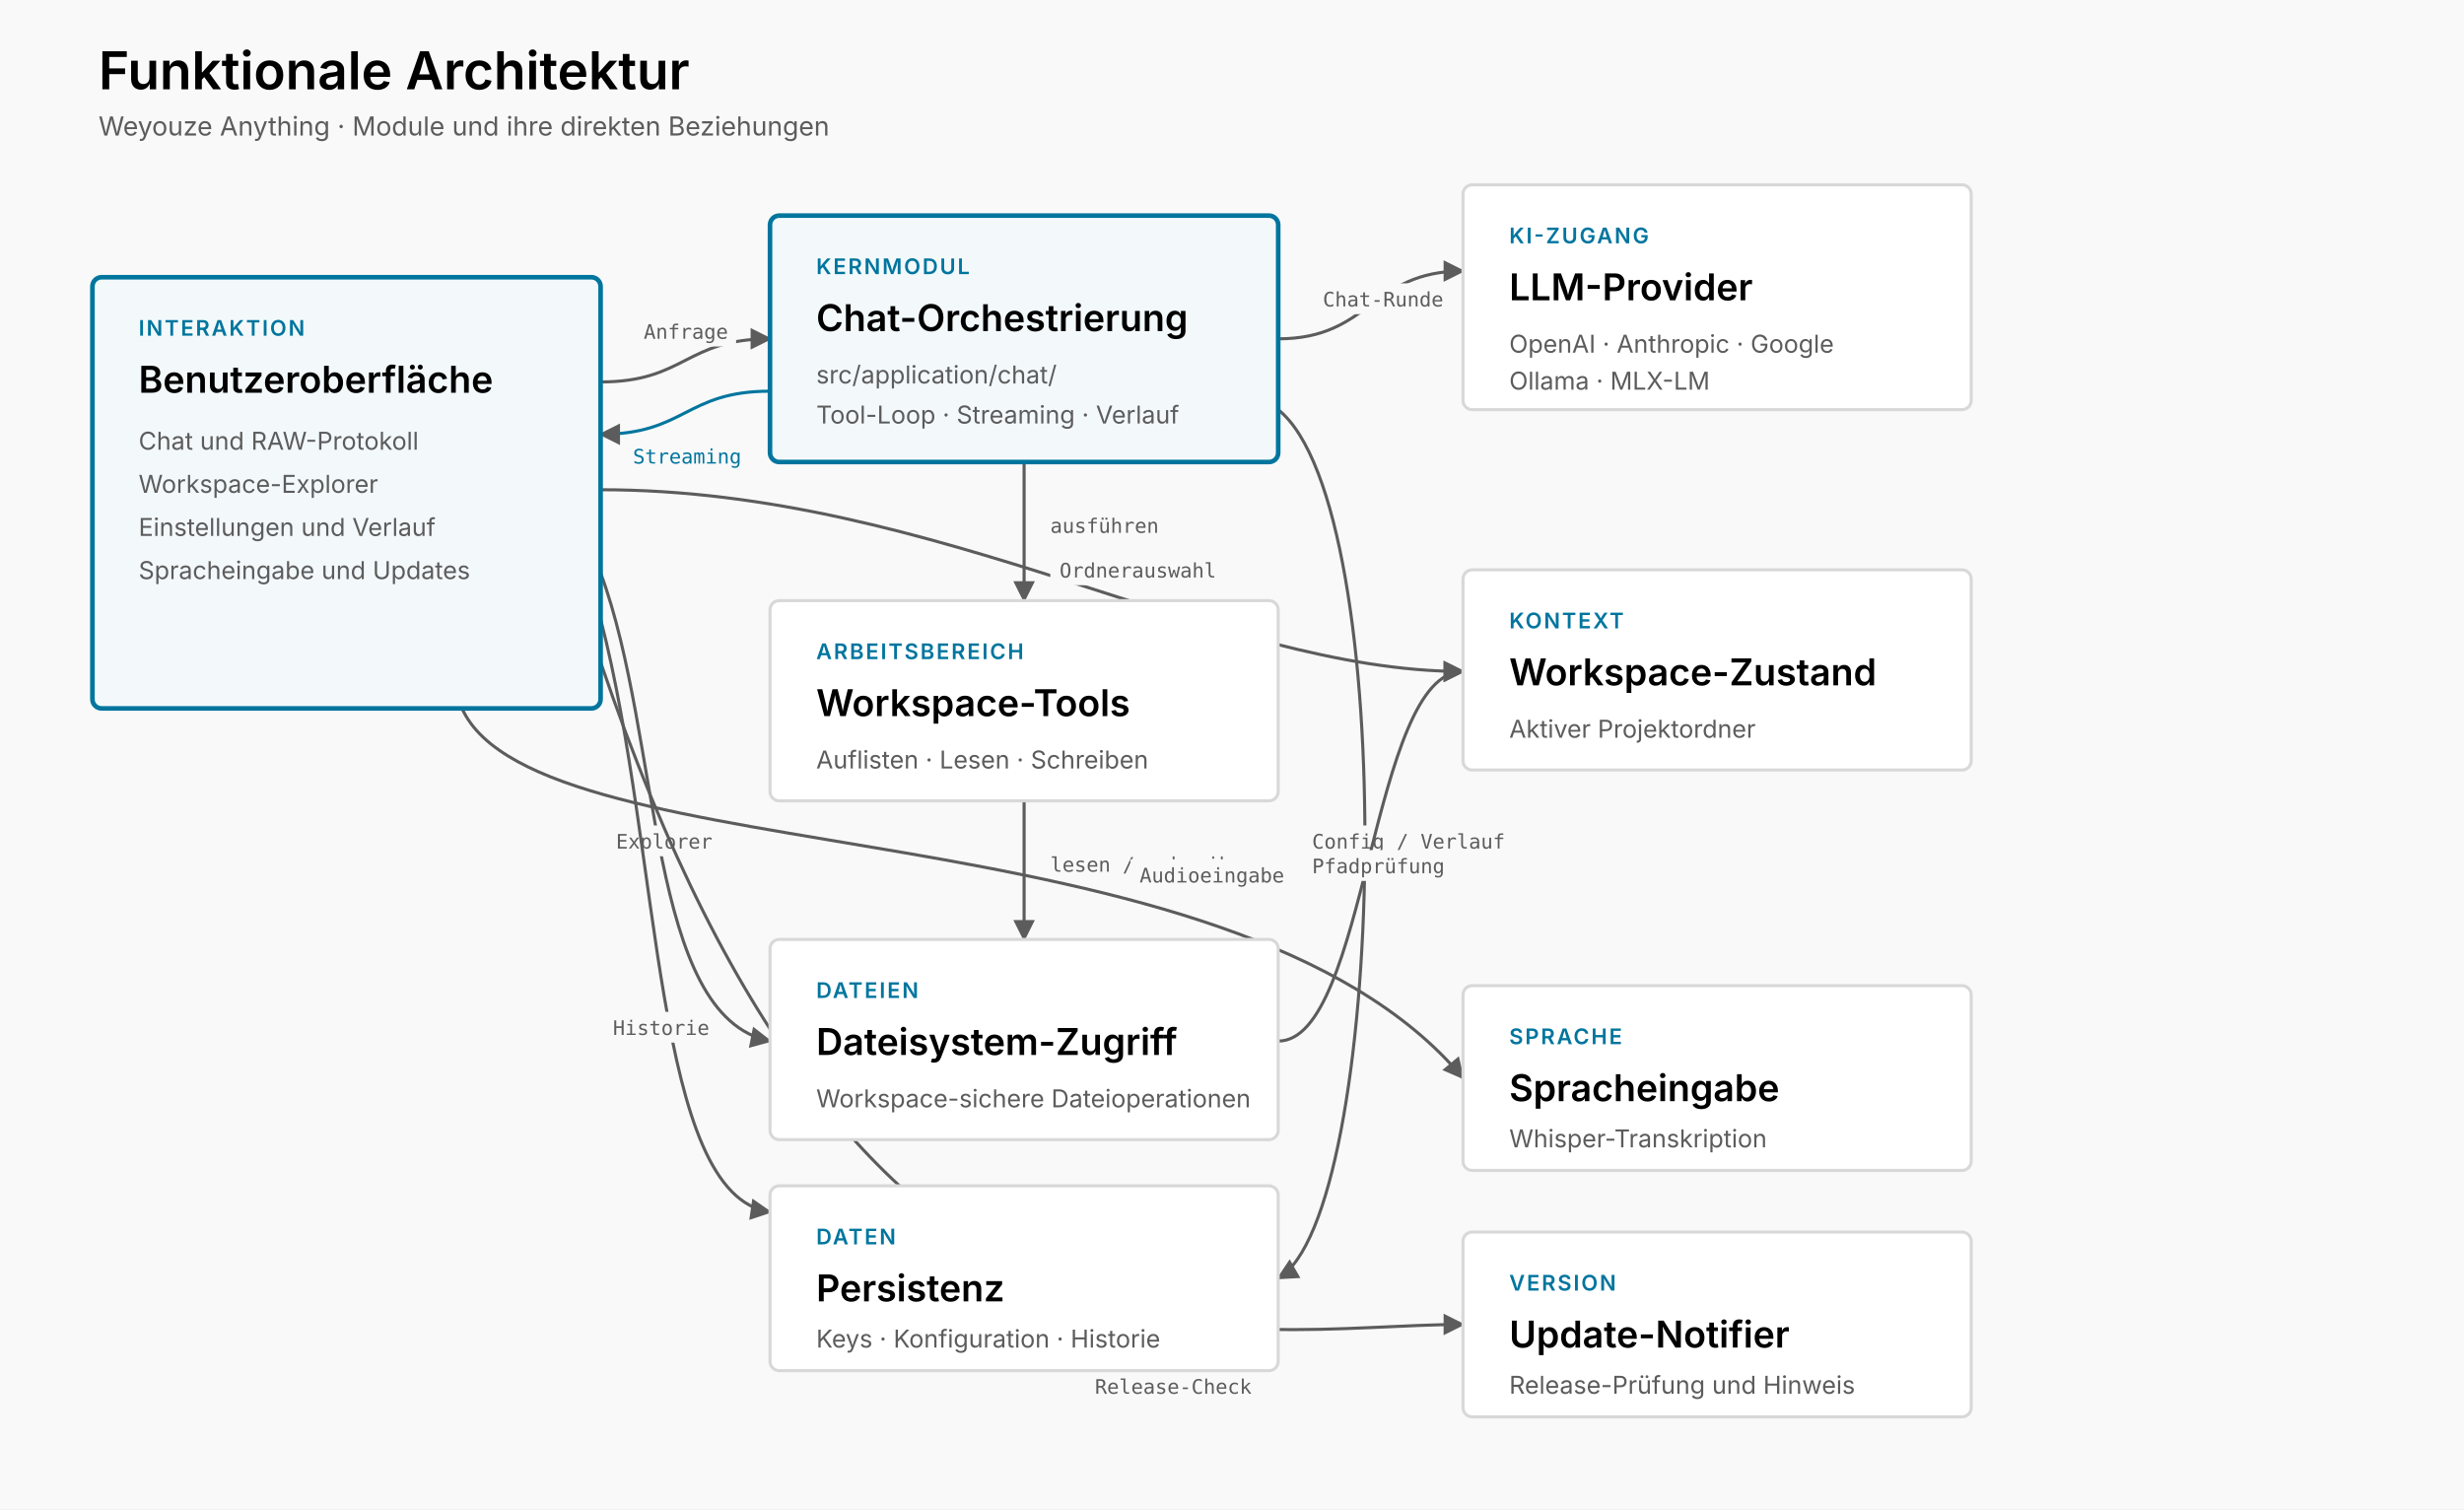
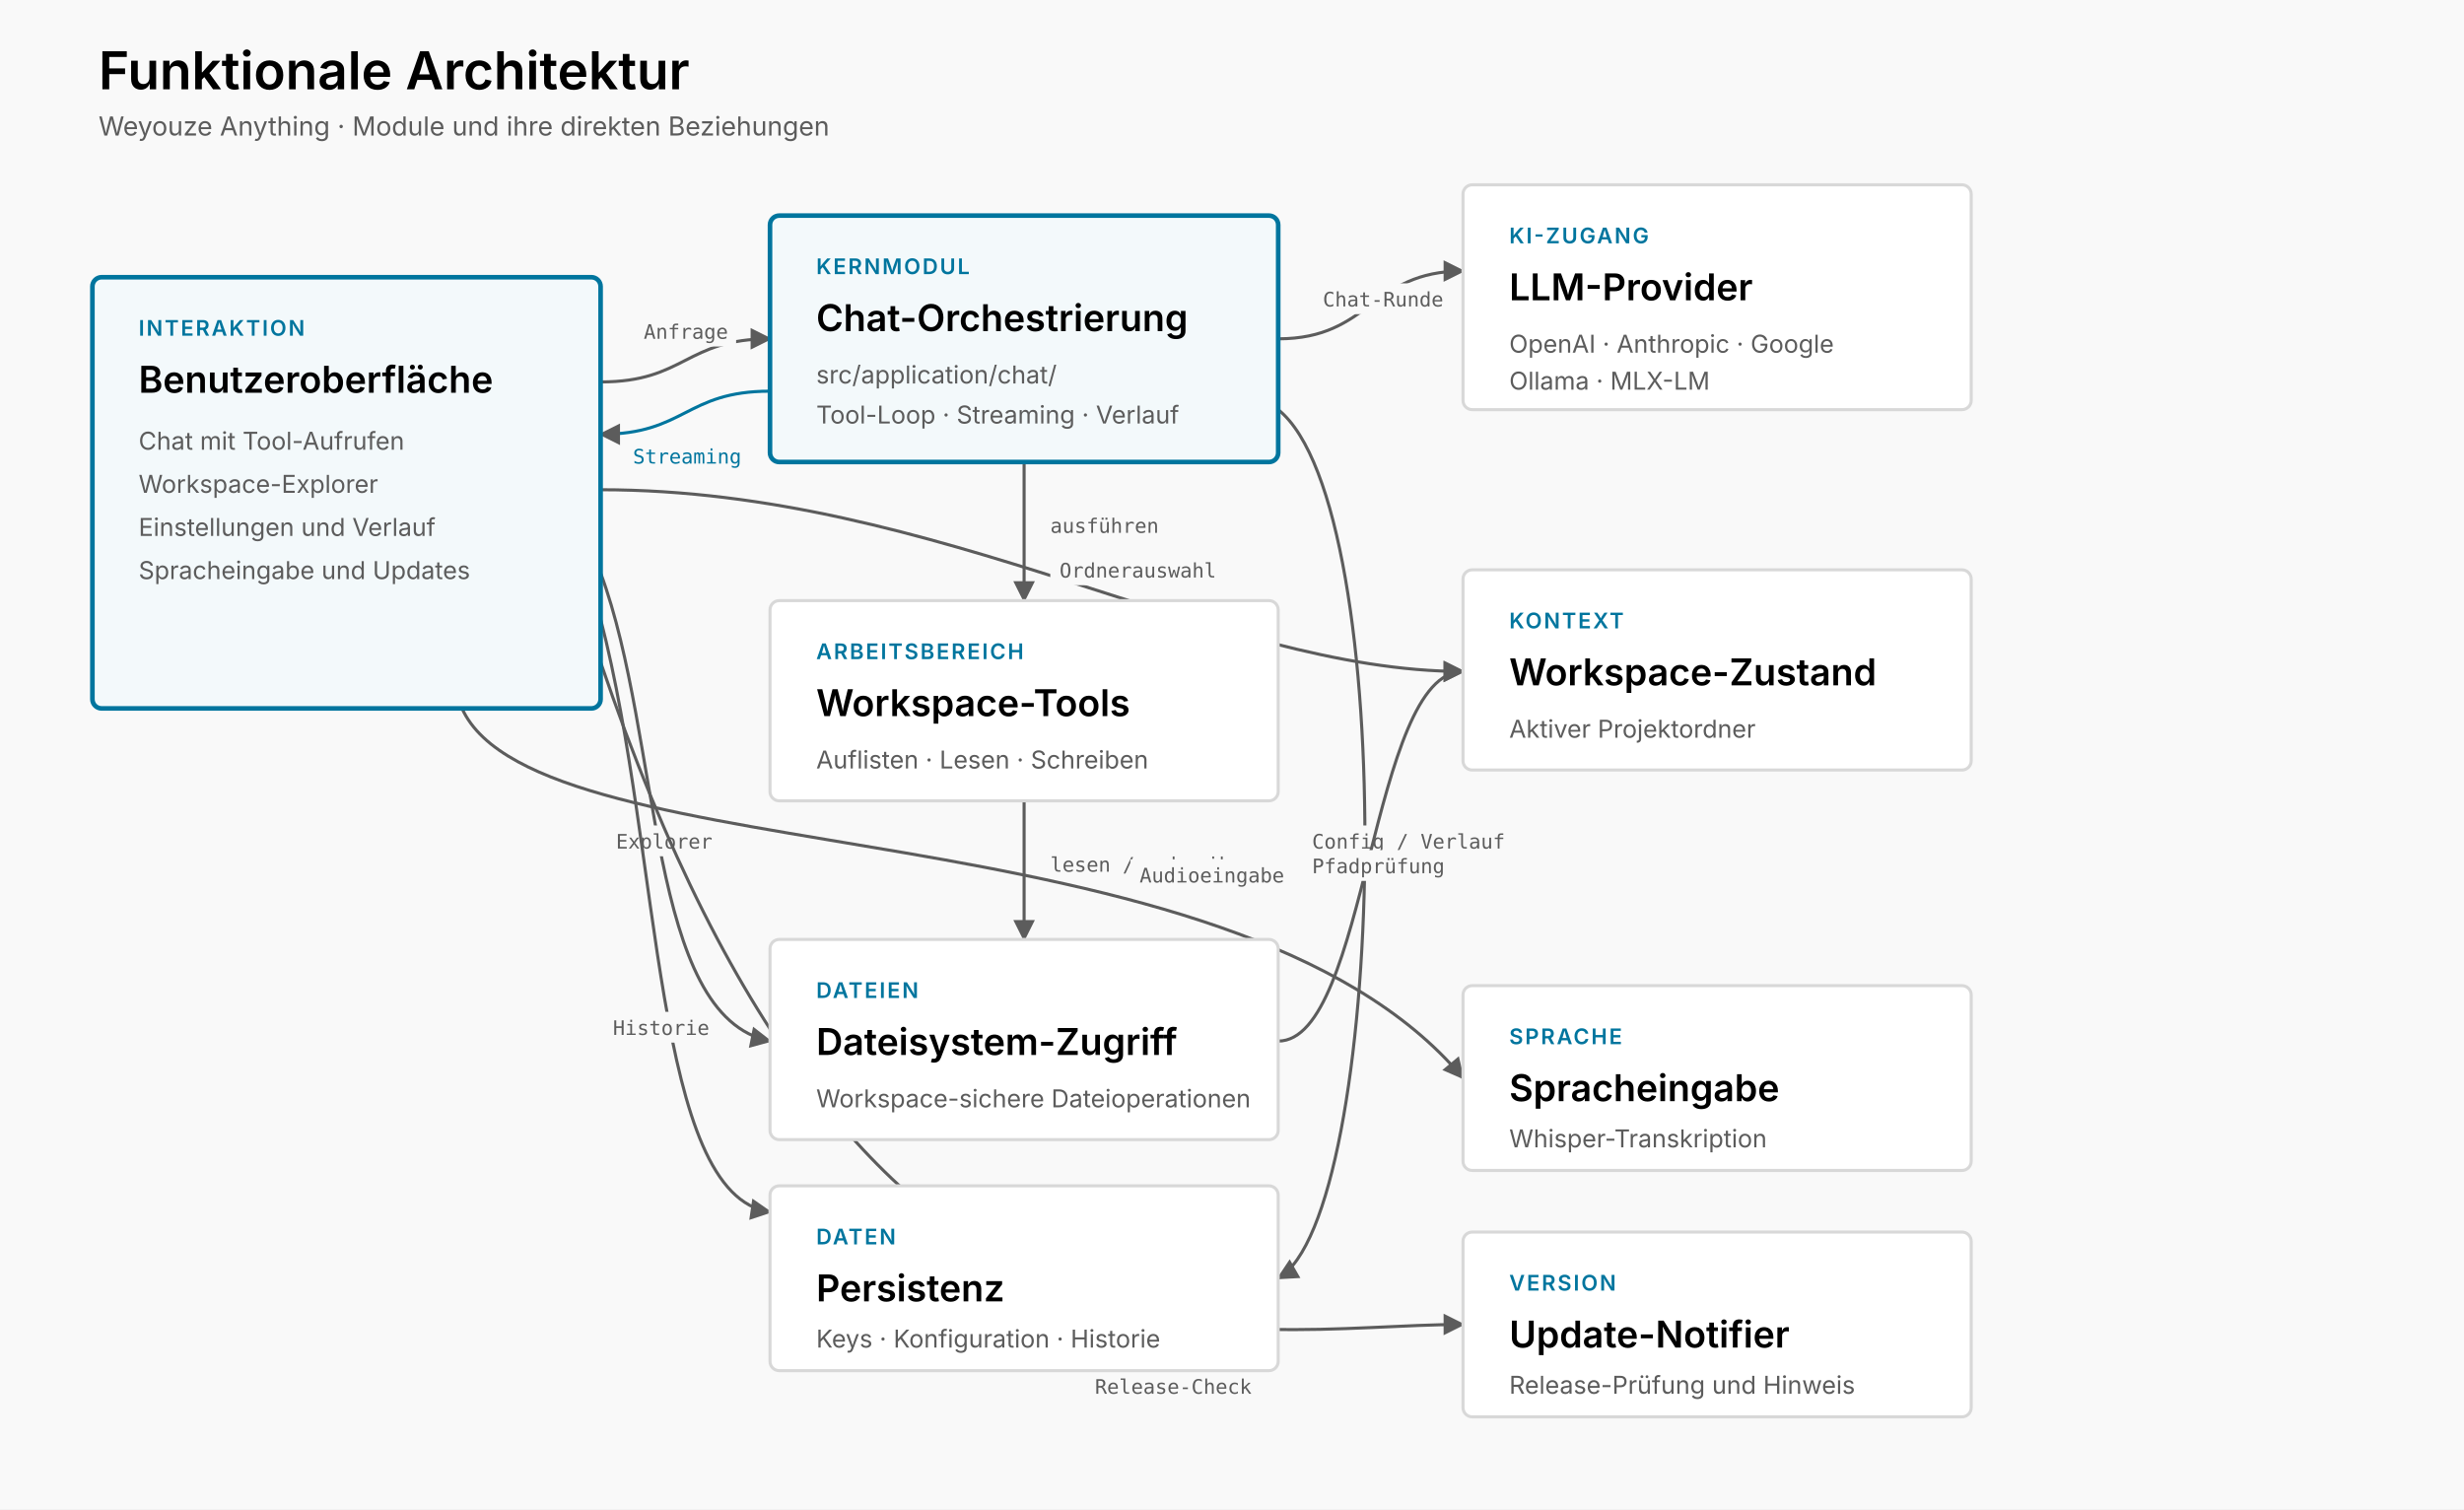
<svg xmlns="http://www.w3.org/2000/svg" width="1600" height="980" viewBox="0 0 1600 980" role="img" aria-labelledby="title description">
  <defs>
    <marker id="arrow" viewBox="0 0 10 10" refX="9" refY="5" markerWidth="7" markerHeight="7" orient="auto-start-reverse">
      <path d="M 0 0 L 10 5 L 0 10 z" fill="#5C5C5C" />
    </marker>
    <style>
      .canvas { fill: #F9F9F9; }
      .module { fill: #FFFFFF; stroke: #D8D8D8; stroke-width: 2; rx: 6; }
      .module--primary { fill: #F3F9FB; stroke: #00759E; stroke-width: 3; rx: 6; }
      .eyebrow {
        fill: #00759E;
        font-family: Inter, -apple-system, BlinkMacSystemFont, "Segoe UI", sans-serif;
        font-size: 14px;
        font-weight: 600;
        letter-spacing: 1.2px;
      }
      .heading {
        fill: #000000;
        font-family: Inter, -apple-system, BlinkMacSystemFont, "Segoe UI", sans-serif;
        font-size: 24px;
        font-weight: 600;
      }
      .description {
        fill: #5C5C5C;
        font-family: Inter, -apple-system, BlinkMacSystemFont, "Segoe UI", sans-serif;
        font-size: 16px;
        font-weight: 400;
      }
      .page-title {
        fill: #000000;
        font-family: Inter, -apple-system, BlinkMacSystemFont, "Segoe UI", sans-serif;
        font-size: 34px;
        font-weight: 600;
      }
      .page-subtitle {
        fill: #5C5C5C;
        font-family: Inter, -apple-system, BlinkMacSystemFont, "Segoe UI", sans-serif;
        font-size: 17px;
        font-weight: 400;
      }
      .flow {
        fill: none;
        stroke: #5C5C5C;
        stroke-width: 2;
        marker-end: url(#arrow);
      }
      .flow--return {
        fill: none;
        stroke: #00759E;
        stroke-width: 2;
        marker-end: url(#arrow);
      }
      .flow-label {
        fill: #5C5C5C;
        font-family: ui-monospace, "SF Mono", Menlo, Consolas, monospace;
        font-size: 13px;
        font-weight: 400;
      }
      .flow-label--accent { fill: #00759E; }
      .label-bg { fill: #F9F9F9; }
    </style>
  </defs>
  <rect class="canvas" width="1600" height="980" />
  <text class="page-title" x="64" y="58">Funktionale Architektur</text>
  <text class="page-subtitle" x="64" y="88">Weyouze Anything · Module und ihre direkten Beziehungen</text>
  <path class="flow" d="M 390 248 C 445 248, 445 220, 500 220" />
  <path class="flow--return" d="M 500 254 C 445 254, 445 282, 390 282" />
  <rect class="label-bg" x="412" y="205" width="66" height="20" />
  <text class="flow-label" x="418" y="220">Anfrage</text>
  <rect class="label-bg" x="405" y="286" width="79" height="20" />
  <text class="flow-label flow-label--accent" x="411" y="301">Streaming</text>
  <path class="flow" d="M 830 220 C 890 220, 890 176, 950 176" />
  <rect class="label-bg" x="853" y="184" width="79" height="20" />
  <text class="flow-label" x="859" y="199">Chat-Runde</text>
  <path class="flow" d="M 665 300 L 665 390" />
  <rect class="label-bg" x="676" y="331" width="73" height="20" />
  <text class="flow-label" x="682" y="346">ausführen</text>
  <path class="flow" d="M 665 520 L 665 610" />
  <rect class="label-bg" x="676" y="551" width="90" height="20" />
  <text class="flow-label" x="682" y="566">lesen / schreiben</text>
  <path class="flow" d="M 830 266 C 910 330, 900 790, 830 830" />
  <rect class="label-bg" x="846" y="536" width="122" height="20" />
  <text class="flow-label" x="852" y="551">Config / Verlauf</text>
  <path class="flow" d="M 390 372 C 430 480, 420 660, 500 676" />
  <rect class="label-bg" x="394" y="536" width="73" height="20" />
  <text class="flow-label" x="400" y="551">Explorer</text>
  <path class="flow" d="M 390 318 C 610 318, 790 436, 950 436" />
  <rect class="label-bg" x="682" y="360" width="119" height="20" />
  <text class="flow-label" x="688" y="375">Ordnerauswahl</text>
  <path class="flow" d="M 830 676 C 888 676, 890 436, 950 436" />
  <rect class="label-bg" x="846" y="552" width="79" height="20" />
  <text class="flow-label" x="852" y="567">Pfadprüfung</text>
  <path class="flow" d="M 390 402 C 430 556, 424 776, 500 787" />
  <rect class="label-bg" x="392" y="657" width="72" height="20" />
  <text class="flow-label" x="398" y="672">Historie</text>
  <path class="flow" d="M 300 460 C 350 570, 800 520, 950 700" />
  <rect class="label-bg" x="734" y="558" width="103" height="20" />
  <text class="flow-label" x="740" y="573">Audioeingabe</text>
  <path class="flow" d="M 390 430 C 560 930, 800 860, 950 860" />
  <rect class="label-bg" x="705" y="890" width="103" height="20" />
  <text class="flow-label" x="711" y="905">Release-Check</text>
  <rect class="module module--primary" x="60" y="180" width="330" height="280" />
  <text class="eyebrow" x="90" y="218">INTERAKTION</text>
  <text class="heading" x="90" y="255">Benutzeroberfläche</text>
  <text class="description" x="90" y="292">
-     <tspan x="90" dy="0">Chat und RAW-Protokoll</tspan>
+     <tspan x="90" dy="0">Chat mit Tool-Aufrufen</tspan>
    <tspan x="90" dy="28">Workspace-Explorer</tspan>
    <tspan x="90" dy="28">Einstellungen und Verlauf</tspan>
    <tspan x="90" dy="28">Spracheingabe und Updates</tspan>
  </text>
  <rect class="module module--primary" x="500" y="140" width="330" height="160" />
  <text class="eyebrow" x="530" y="178">KERNMODUL</text>
  <text class="heading" x="530" y="215">Chat-Orchestrierung</text>
  <text class="description" x="530" y="249">
    <tspan x="530" dy="0">src/application/chat/</tspan>
    <tspan x="530" dy="26">Tool-Loop · Streaming · Verlauf</tspan>
  </text>
  <rect class="module" x="950" y="120" width="330" height="146" />
  <text class="eyebrow" x="980" y="158">KI-ZUGANG</text>
  <text class="heading" x="980" y="195">LLM-Provider</text>
  <text class="description" x="980" y="229">OpenAI · Anthropic · Google</text>
  <text class="description" x="980" y="253">Ollama · MLX-LM</text>
  <rect class="module" x="500" y="390" width="330" height="130" />
  <text class="eyebrow" x="530" y="428">ARBEITSBEREICH</text>
  <text class="heading" x="530" y="465">Workspace-Tools</text>
  <text class="description" x="530" y="499">Auflisten · Lesen · Schreiben</text>
  <rect class="module" x="500" y="610" width="330" height="130" />
  <text class="eyebrow" x="530" y="648">DATEIEN</text>
  <text class="heading" x="530" y="685">Dateisystem-Zugriff</text>
  <text class="description" x="530" y="719">Workspace-sichere Dateioperationen</text>
  <rect class="module" x="950" y="370" width="330" height="130" />
  <text class="eyebrow" x="980" y="408">KONTEXT</text>
  <text class="heading" x="980" y="445">Workspace-Zustand</text>
  <text class="description" x="980" y="479">Aktiver Projektordner</text>
  <rect class="module" x="500" y="770" width="330" height="120" />
  <text class="eyebrow" x="530" y="808">DATEN</text>
  <text class="heading" x="530" y="845">Persistenz</text>
  <text class="description" x="530" y="875">Keys · Konfiguration · Historie</text>
  <rect class="module" x="950" y="640" width="330" height="120" />
  <text class="eyebrow" x="980" y="678">SPRACHE</text>
  <text class="heading" x="980" y="715">Spracheingabe</text>
  <text class="description" x="980" y="745">Whisper-Transkription</text>
  <rect class="module" x="950" y="800" width="330" height="120" />
  <text class="eyebrow" x="980" y="838">VERSION</text>
  <text class="heading" x="980" y="875">Update-Notifier</text>
  <text class="description" x="980" y="905">Release-Prüfung und Hinweis</text>
</svg>
